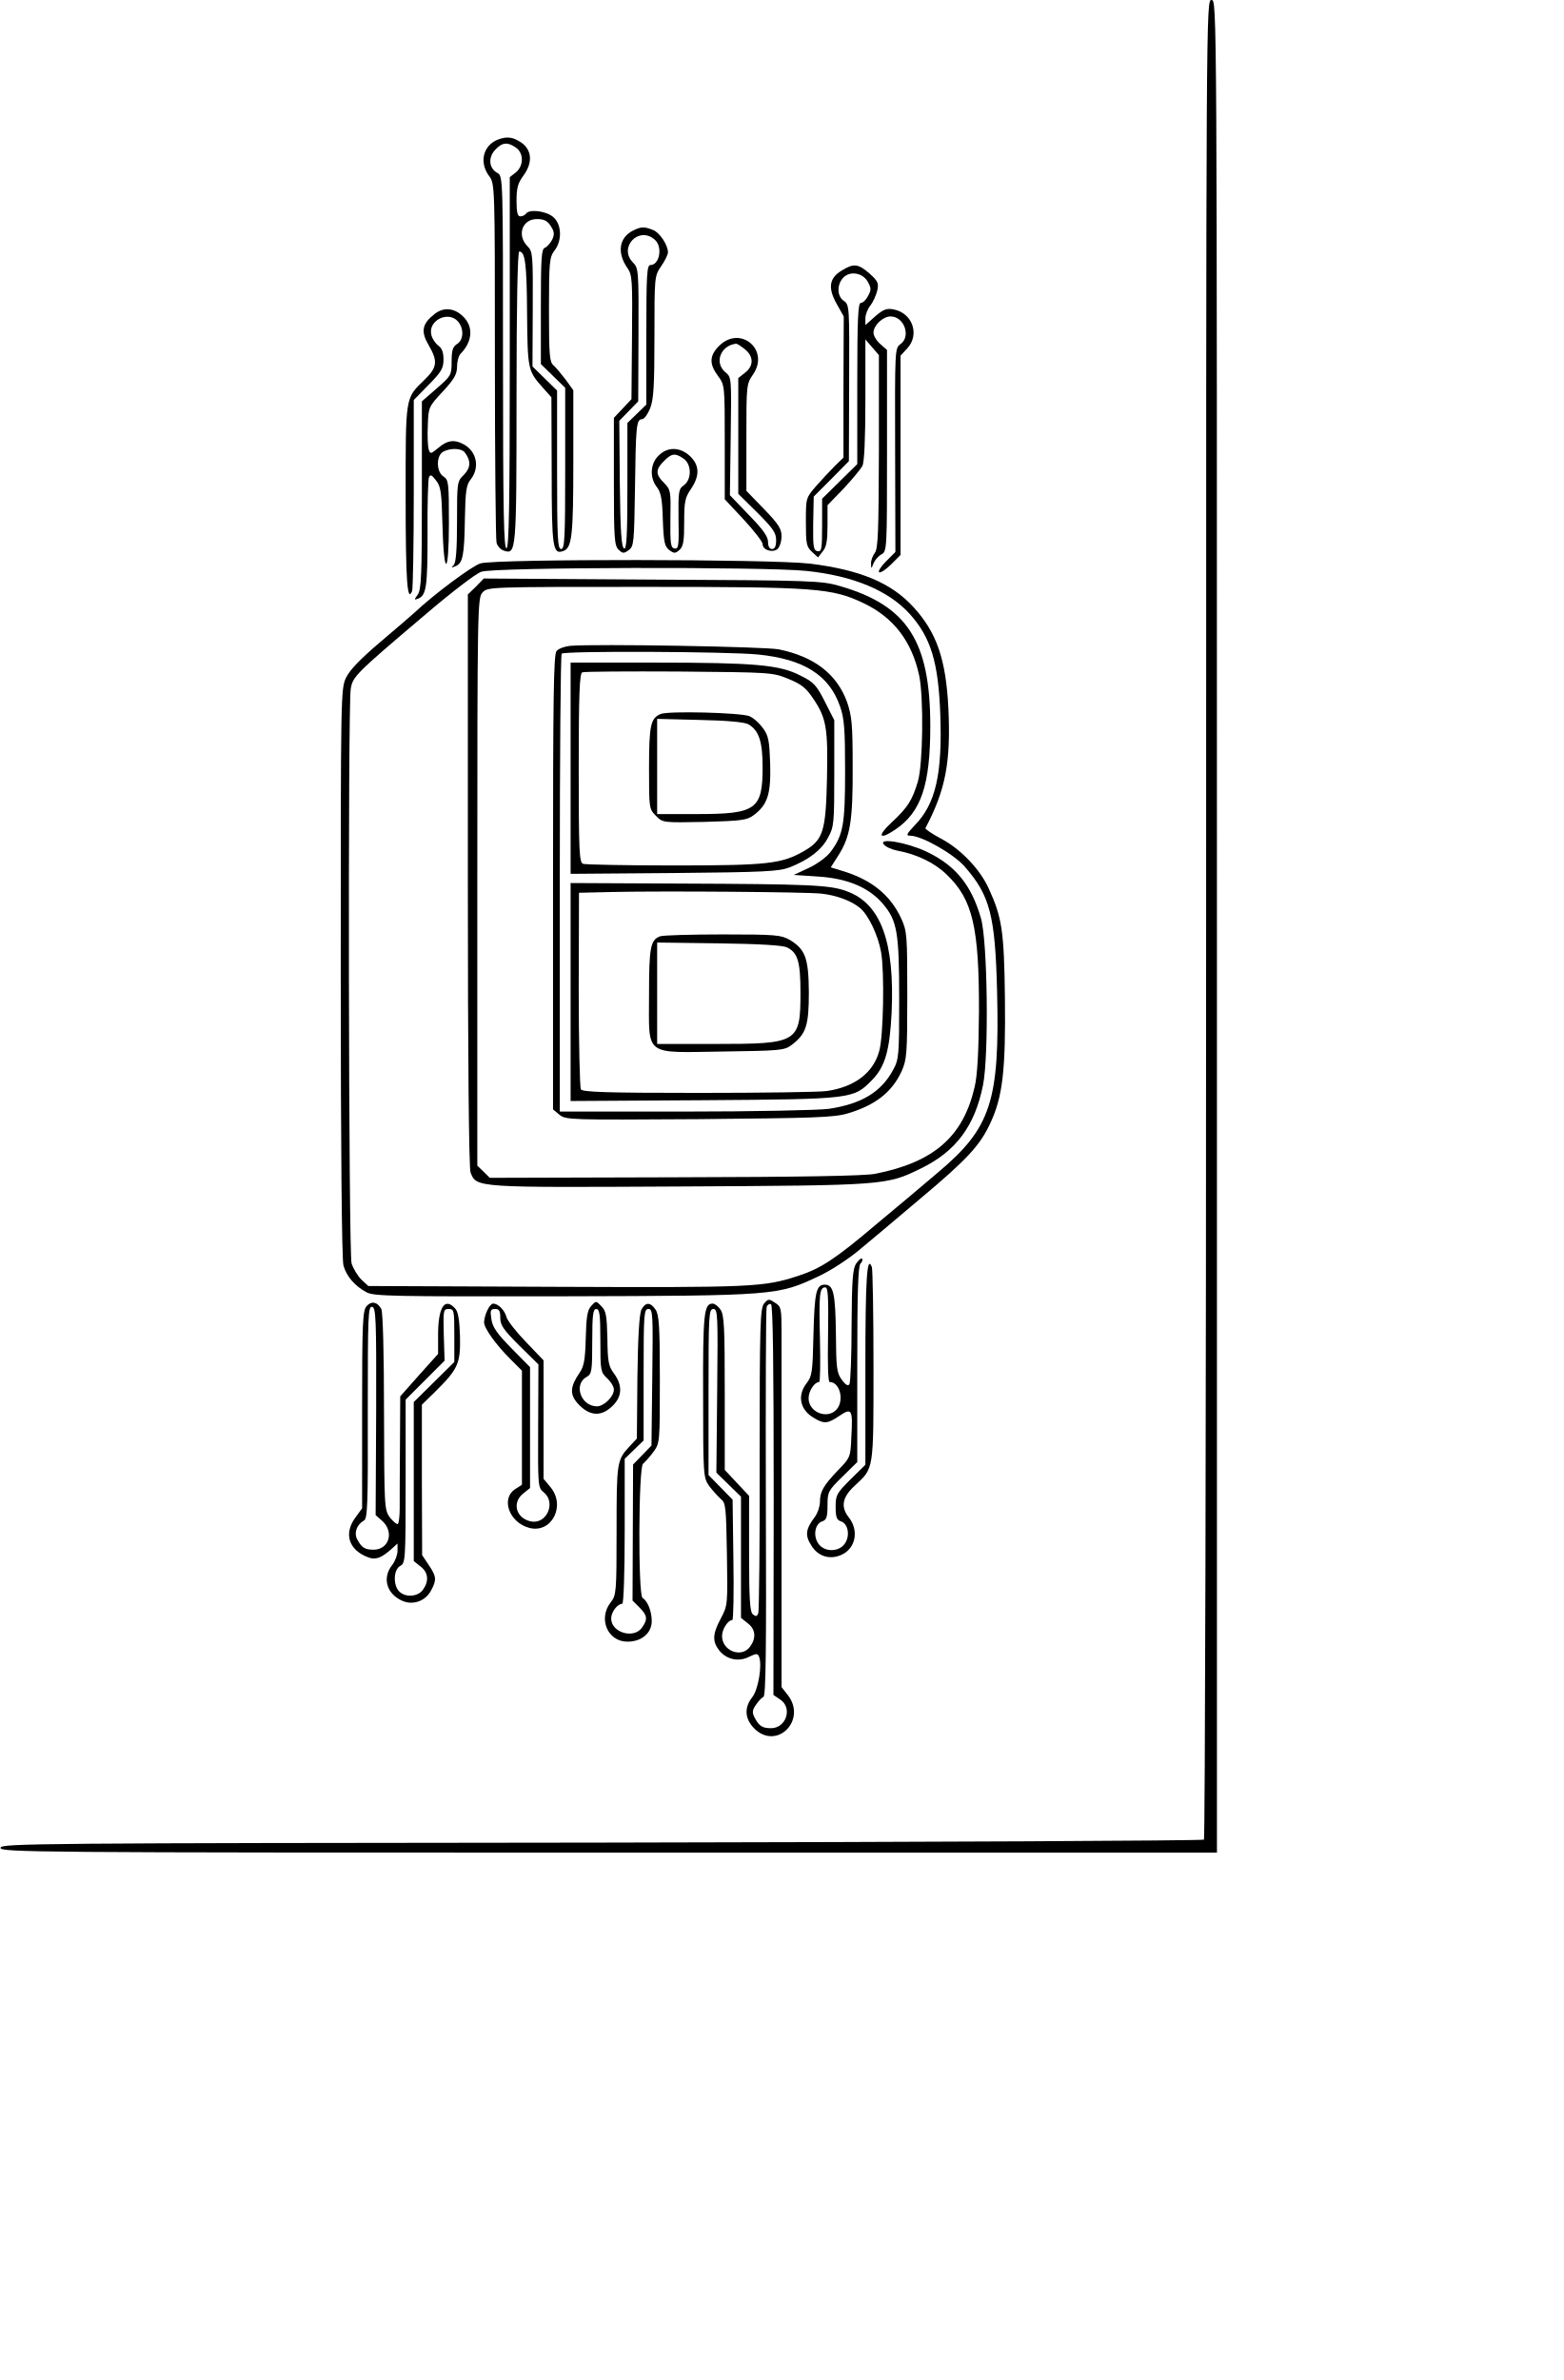
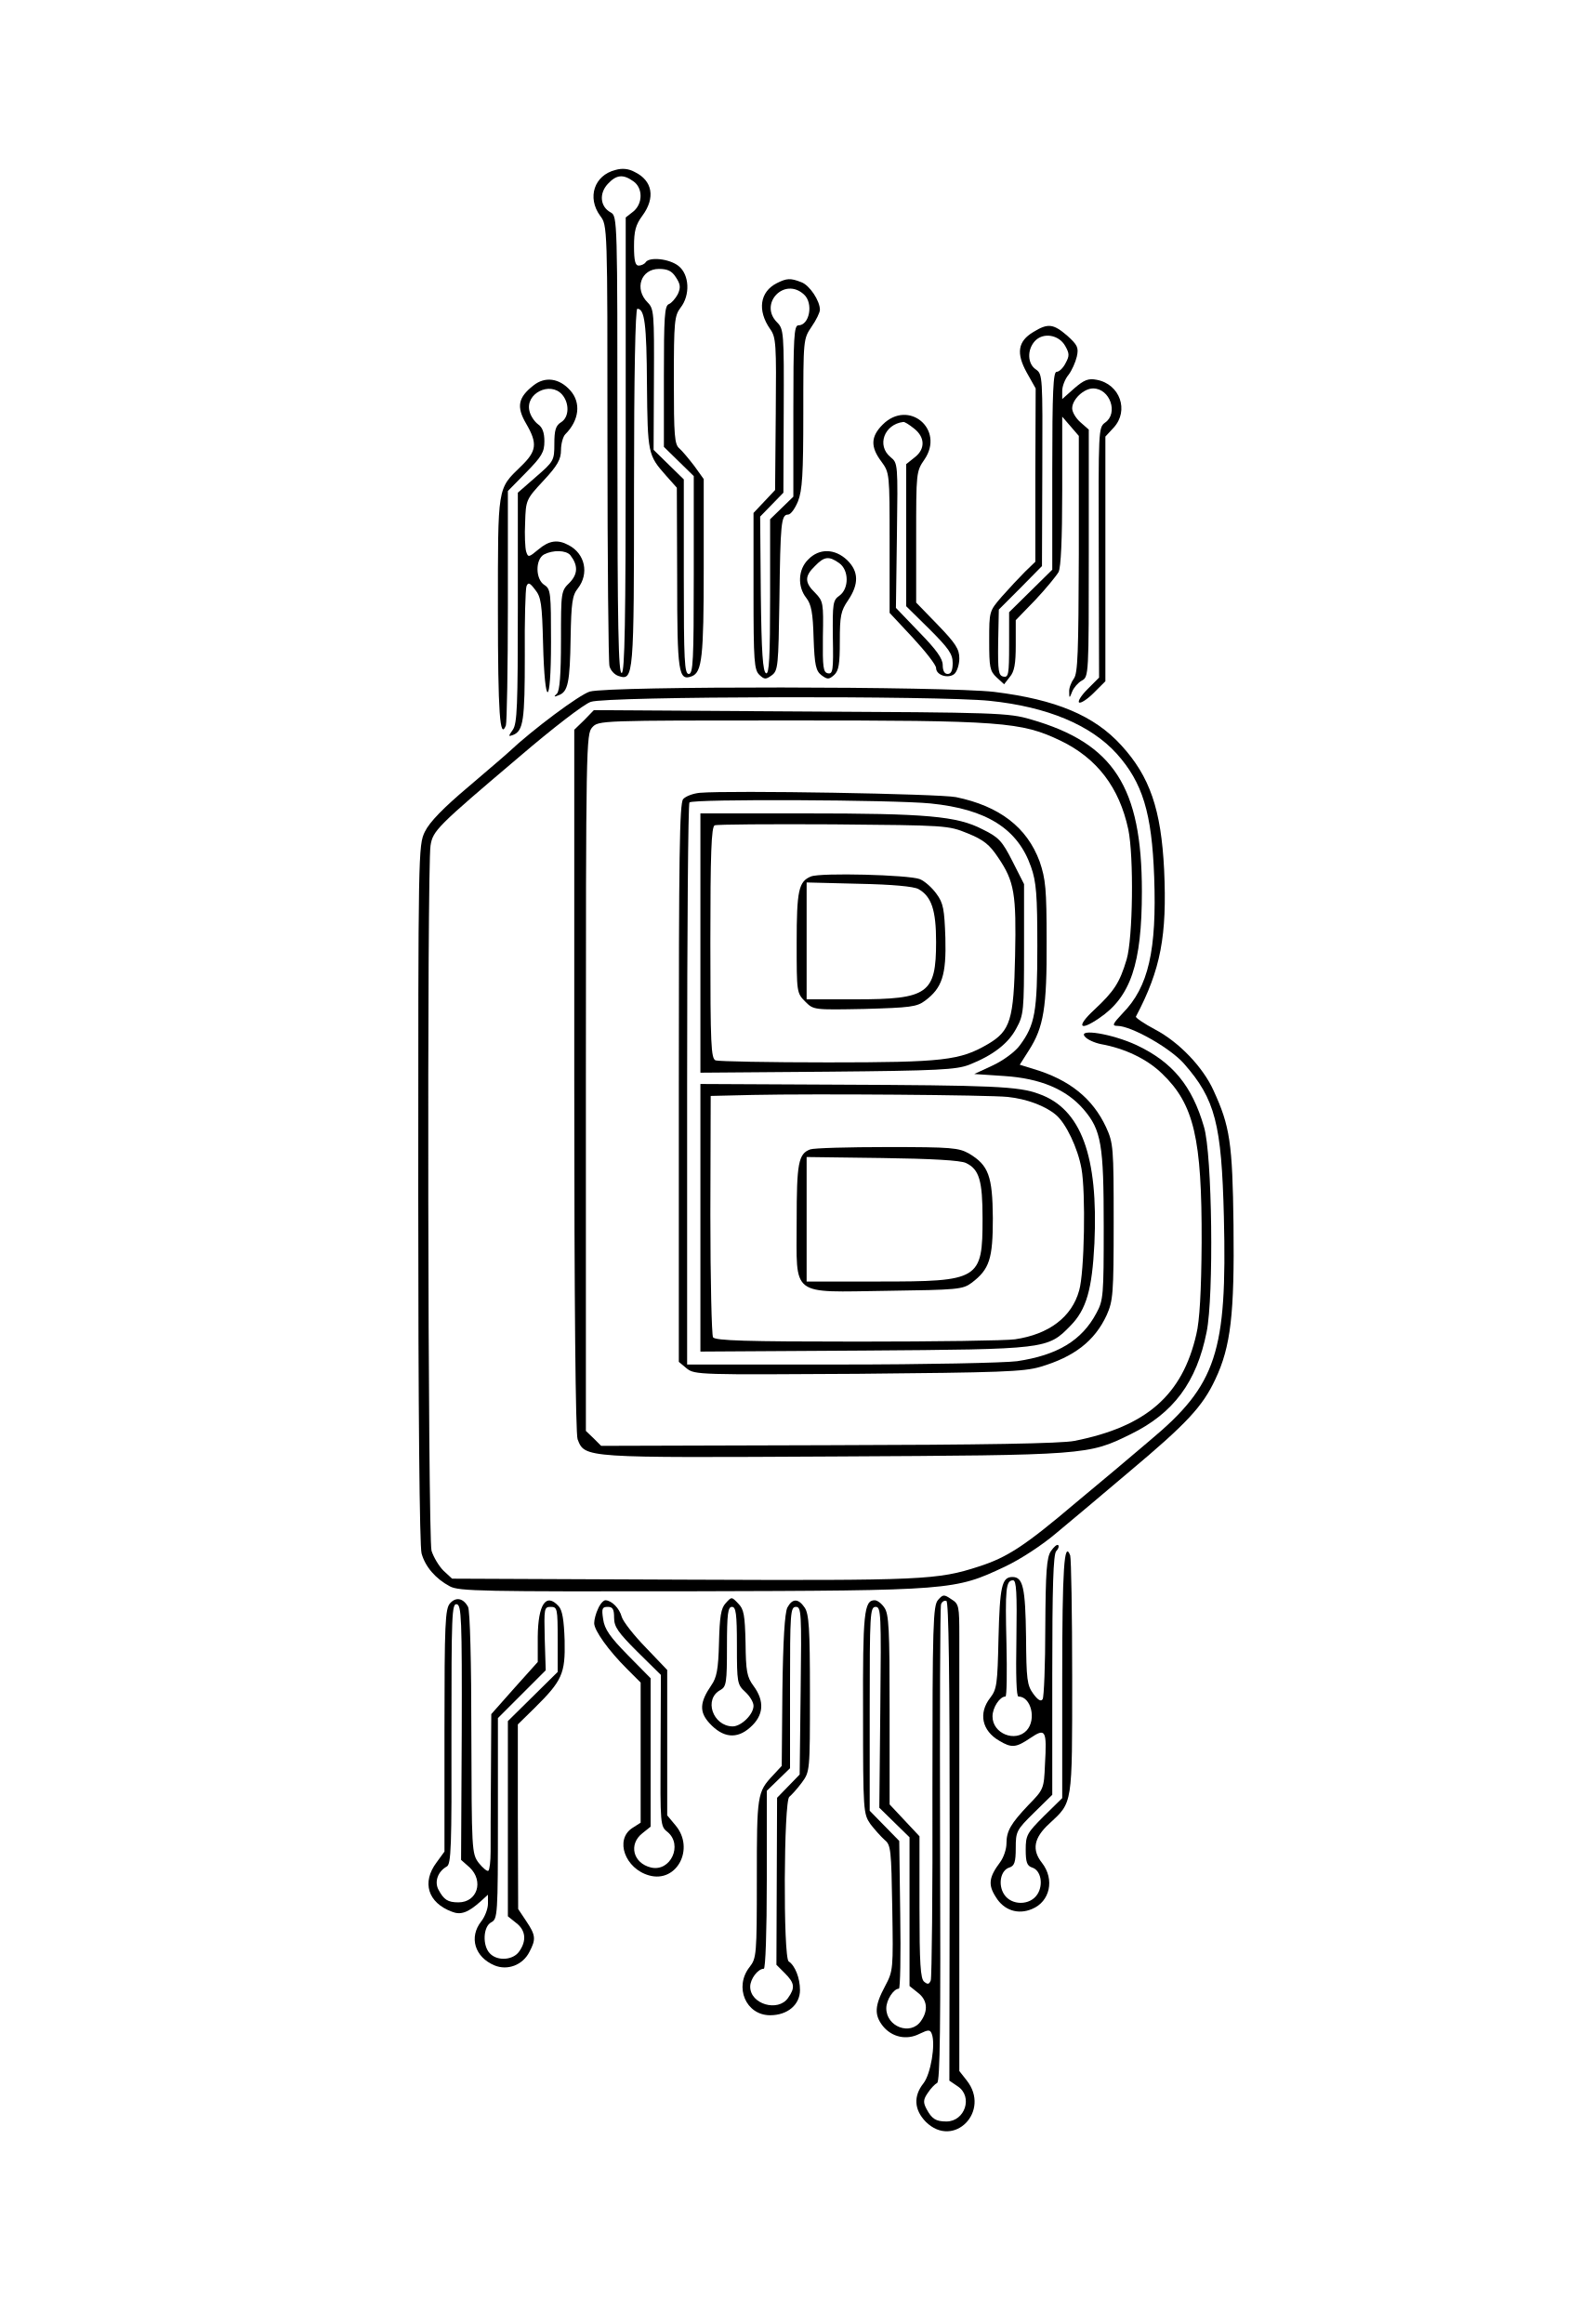
- <svg xmlns="http://www.w3.org/2000/svg" version="1.0" width="578pt" height="880pt" viewBox="0 0 578 880" preserveAspectRatio="xMidYMid meet">
-   <g transform="translate(0,880) scale(0.1,-0.1)" fill="#000000" stroke="none">
-     <path d="M4460 5403 c0 -1868 -4 -3401 -8 -3405 -4 -4 -1007 -9 -2227 -11 -2105 -2 -2220 -3 -2223 -19 -3 -17 109 -18 2247 -18 l2251 0 0 3425 c0 3415 0 3425 -20 3425 -20 0 -20 -10 -20 -3397z" />
-     <path d="M1854 8288 c-64 -16 -86 -83 -46 -138 22 -29 22 -29 22 -681 0 -359 3 -663 6 -675 3 -13 15 -26 27 -30 46 -15 47 -7 47 568 0 339 4 538 10 538 22 0 28 -46 29 -229 2 -207 3 -212 57 -273 l33 -37 1 -273 c0 -285 4 -310 44 -295 31 12 36 58 36 326 l0 268 -28 39 c-16 21 -36 45 -45 53 -15 12 -17 38 -17 206 0 177 2 194 20 218 30 38 27 100 -6 126 -28 22 -88 28 -99 11 -3 -5 -13 -10 -21 -10 -10 0 -14 14 -14 58 0 46 5 65 25 92 40 54 31 106 -23 132 -18 10 -38 12 -58 6z m54 -34 c29 -20 29 -67 0 -91 l-23 -18 0 -684 c0 -539 -3 -685 -12 -688 -10 -4 -13 138 -13 686 0 679 0 690 -20 701 -32 17 -36 57 -9 86 26 28 46 30 77 8z m128 -289 c14 -21 15 -31 6 -51 -7 -13 -19 -27 -27 -30 -13 -5 -15 -38 -15 -218 l0 -212 45 -44 45 -44 0 -298 c0 -258 -2 -298 -15 -298 -13 0 -15 39 -15 293 l0 293 -45 44 -46 45 1 212 c1 201 0 213 -19 232 -41 41 -20 101 34 101 26 0 39 -6 51 -25z" />
-     <path d="M2340 7947 c-51 -26 -59 -82 -20 -138 18 -25 19 -44 17 -256 l-2 -229 -32 -34 -33 -35 0 -236 c0 -212 2 -237 18 -252 15 -14 19 -14 37 -1 19 14 20 28 23 227 3 230 5 257 26 257 8 0 21 18 30 40 13 33 16 82 16 265 0 223 0 224 25 261 14 20 25 43 25 51 0 27 -31 74 -56 83 -33 13 -44 12 -74 -3z m82 -34 c29 -26 17 -93 -17 -93 -13 0 -15 -38 -15 -258 l0 -258 -35 -34 -35 -34 0 -234 c0 -182 -3 -233 -12 -230 -10 4 -14 62 -16 238 l-2 234 35 36 35 36 1 246 c1 237 0 247 -20 267 -56 56 22 138 81 84z" />
-     <path d="M3113 7800 c-47 -28 -52 -64 -20 -122 l27 -48 -1 -261 0 -261 -31 -30 c-17 -17 -48 -50 -70 -75 -38 -44 -38 -44 -38 -133 0 -80 2 -91 22 -110 l23 -21 17 22 c14 16 18 40 18 96 l0 75 59 61 c32 34 63 72 70 84 7 14 11 98 11 245 l0 223 25 -29 25 -29 0 -356 c-1 -297 -3 -359 -15 -375 -8 -11 -15 -29 -14 -40 0 -20 1 -20 9 1 5 12 18 27 29 33 21 11 21 18 21 384 l0 372 -25 22 c-14 12 -25 31 -25 42 0 27 35 60 63 60 51 0 77 -75 36 -103 -20 -15 -20 -21 -19 -392 l1 -376 -35 -35 c-19 -19 -30 -37 -25 -40 5 -3 25 10 44 29 l35 35 0 369 0 368 25 27 c47 51 19 131 -51 144 -25 5 -38 0 -68 -26 l-36 -32 0 25 c0 13 8 35 19 48 10 13 21 38 25 55 6 27 2 35 -29 63 -42 36 -58 38 -102 11z m96 -42 c13 -23 13 -30 1 -52 -7 -14 -19 -26 -27 -26 -10 0 -13 -57 -13 -298 l0 -298 -65 -64 -65 -64 0 -99 c0 -88 -2 -98 -17 -95 -15 3 -17 16 -16 102 l2 100 65 65 65 66 1 289 c1 280 1 289 -19 303 -26 17 -27 59 -4 85 25 28 73 20 92 -14z" />
-     <path d="M1607 7639 c-46 -36 -52 -64 -22 -115 35 -60 32 -83 -16 -129 -71 -69 -69 -57 -69 -432 0 -311 6 -394 24 -348 3 9 6 172 6 361 l0 345 55 56 c47 48 55 61 55 94 0 26 -6 42 -19 51 -11 8 -23 26 -26 40 -13 53 62 90 98 50 23 -26 22 -69 -3 -84 -16 -10 -20 -24 -20 -65 0 -50 -2 -53 -55 -99 l-55 -48 0 -346 c0 -296 -2 -349 -15 -368 -14 -20 -14 -21 0 -16 32 12 36 45 36 239 -1 106 2 201 5 209 5 13 10 11 26 -10 18 -22 21 -43 24 -162 5 -198 24 -195 24 4 0 148 -1 160 -20 172 -27 17 -28 77 -1 92 27 14 66 13 79 -2 24 -31 23 -57 -2 -83 -26 -25 -26 -28 -26 -173 0 -105 -4 -152 -12 -161 -11 -10 -9 -11 5 -5 28 10 34 38 36 173 2 106 5 128 22 149 34 44 22 104 -28 130 -33 18 -59 14 -91 -13 -29 -24 -31 -25 -37 -6 -3 10 -5 50 -3 87 2 68 3 70 55 126 43 46 53 65 53 92 0 19 6 41 13 48 42 42 48 95 15 132 -33 37 -76 43 -111 15z" />
-     <path d="M2659 7521 c-36 -36 -37 -67 -4 -111 25 -34 25 -36 25 -245 l0 -211 70 -75 c38 -41 70 -82 70 -91 0 -22 37 -33 55 -18 8 7 15 28 15 47 0 28 -11 45 -65 101 l-65 67 0 197 c0 194 0 198 25 234 62 91 -48 183 -126 105z m95 -12 c33 -26 34 -62 1 -87 l-25 -20 0 -214 0 -214 70 -69 c58 -58 70 -75 70 -102 0 -23 -5 -33 -15 -33 -10 0 -15 10 -15 27 0 19 -19 46 -71 99 l-70 73 3 218 c3 216 3 218 -19 236 -43 35 -19 99 38 106 4 1 18 -8 33 -20z" />
-     <path d="M2435 7115 c-31 -30 -33 -82 -6 -116 15 -19 20 -45 22 -121 3 -83 7 -99 24 -112 18 -13 22 -13 38 1 14 13 17 33 17 102 0 76 3 91 25 123 33 49 32 87 -3 121 -37 35 -84 36 -117 2z m93 -11 c30 -21 30 -77 1 -98 -20 -14 -21 -23 -20 -126 2 -100 0 -111 -15 -108 -14 3 -16 17 -15 110 2 102 1 107 -23 132 -32 31 -33 50 -1 81 28 29 42 31 73 9z" />
-     <path d="M1777 6717 c-31 -9 -173 -115 -243 -181 -6 -6 -61 -53 -122 -105 -76 -64 -118 -107 -132 -136 -20 -41 -20 -59 -20 -1091 0 -652 4 -1062 10 -1083 11 -40 42 -76 85 -99 27 -15 98 -16 729 -15 786 2 792 3 943 74 47 22 114 66 156 102 41 34 140 117 220 185 173 145 220 196 258 277 47 99 58 198 55 465 -3 249 -11 298 -60 405 -32 71 -104 146 -176 184 -34 18 -60 36 -58 39 75 142 94 244 85 442 -9 182 -43 281 -129 375 -82 90 -197 138 -383 161 -146 17 -1155 18 -1218 1z m1205 -28 c174 -18 304 -73 382 -159 78 -87 106 -178 113 -371 8 -221 -17 -332 -95 -411 -30 -32 -33 -38 -16 -38 42 0 160 -67 201 -114 94 -107 113 -181 120 -461 10 -408 -22 -506 -222 -673 -55 -47 -156 -132 -225 -189 -152 -129 -206 -164 -290 -191 -126 -41 -167 -43 -892 -40 l-696 3 -26 24 c-14 14 -30 41 -36 60 -11 40 -14 2059 -3 2124 7 45 19 57 268 268 98 84 195 159 215 165 46 17 1050 19 1202 3z" />
-     <path d="M1760 6631 l-30 -29 0 -1056 c0 -674 4 -1064 10 -1081 22 -57 17 -56 774 -52 760 4 764 4 892 67 129 63 199 157 229 308 22 108 17 536 -8 618 -36 124 -95 195 -203 246 -73 34 -177 51 -156 26 7 -9 29 -19 49 -23 72 -13 139 -45 184 -89 96 -92 120 -195 119 -508 -1 -148 -6 -236 -16 -277 -42 -183 -150 -278 -367 -321 -39 -8 -274 -12 -742 -13 l-684 -2 -23 23 -23 22 0 1049 c0 1018 1 1050 19 1070 19 21 22 21 595 21 639 0 697 -4 816 -61 110 -53 177 -141 204 -267 17 -82 14 -328 -5 -392 -21 -70 -37 -95 -98 -152 -54 -50 -45 -66 15 -25 95 64 129 164 129 382 0 315 -85 446 -334 518 -68 20 -102 21 -694 24 l-623 4 -29 -30z" />
-     <path d="M2108 6412 c-20 -2 -42 -10 -50 -19 -11 -13 -13 -173 -13 -855 l0 -840 24 -20 c24 -19 39 -19 515 -16 428 4 499 6 550 21 102 30 164 78 200 156 19 43 21 63 21 281 0 224 -1 237 -23 285 -40 86 -110 143 -218 175 l-42 13 28 44 c44 69 54 128 53 328 0 158 -3 187 -21 240 -38 103 -121 167 -252 194 -50 10 -678 21 -772 13z m695 -32 c169 -17 263 -76 303 -191 16 -45 19 -85 19 -239 0 -199 -7 -237 -53 -299 -14 -19 -49 -45 -81 -60 l-56 -26 90 -6 c109 -7 187 -40 239 -100 54 -63 61 -106 61 -354 0 -206 -1 -222 -22 -260 -44 -83 -118 -127 -239 -145 -38 -5 -277 -10 -531 -10 l-463 0 0 843 c0 464 3 847 7 850 10 11 615 8 726 -3z" />
-     <path d="M2110 5959 l0 -390 383 3 c335 3 388 6 427 21 71 28 118 64 142 110 22 40 23 53 23 238 l0 196 -35 69 c-31 61 -41 72 -90 96 -77 40 -169 48 -537 48 l-313 0 0 -391z m805 331 c49 -20 66 -34 92 -73 49 -72 55 -110 51 -296 -4 -193 -14 -226 -82 -266 -84 -49 -134 -55 -482 -55 -177 0 -329 3 -338 6 -14 5 -16 46 -16 354 0 269 3 350 13 354 6 3 167 4 357 3 341 -3 346 -3 405 -27z" />
-     <path d="M2443 6160 c-37 -15 -43 -42 -43 -200 0 -149 0 -151 26 -177 25 -25 25 -25 179 -22 136 4 157 6 182 25 51 38 64 77 61 189 -3 86 -6 105 -27 133 -13 18 -35 38 -50 44 -33 13 -299 20 -328 8z m324 -38 c39 -22 53 -63 53 -159 0 -156 -24 -173 -242 -173 l-148 0 0 176 0 176 158 -4 c100 -2 165 -8 179 -16z" />
-     <path d="M2110 5132 l0 -403 493 3 c550 4 553 4 622 75 48 49 65 109 72 248 12 263 -40 405 -167 450 -61 23 -139 26 -613 28 l-407 2 0 -403z m926 364 c57 -6 113 -27 145 -54 30 -25 66 -100 77 -162 13 -71 9 -313 -7 -367 -22 -80 -91 -132 -193 -147 -25 -4 -238 -7 -474 -7 -339 0 -429 3 -436 13 -4 7 -8 174 -8 370 l1 357 127 3 c190 4 710 0 768 -6z" />
-     <path d="M2441 5338 c-36 -13 -41 -42 -41 -216 0 -231 -22 -214 273 -210 211 3 227 4 254 24 54 41 64 72 64 195 -1 127 -13 159 -71 194 -32 18 -52 20 -247 20 -117 0 -222 -3 -232 -7z m469 -41 c40 -19 50 -53 50 -167 0 -185 -9 -190 -312 -190 l-218 0 0 188 0 187 227 -3 c149 -2 237 -7 253 -15z" />
-     <path d="M3166 4128 c-13 -19 -16 -62 -17 -229 0 -113 -4 -211 -8 -217 -5 -8 -14 -3 -28 16 -19 26 -21 43 -22 172 -2 148 -9 180 -41 180 -32 0 -38 -28 -42 -185 -3 -138 -5 -153 -25 -179 -36 -46 -25 -99 27 -129 38 -23 51 -21 94 8 46 31 50 24 44 -80 -3 -73 -4 -75 -50 -122 -53 -56 -66 -78 -66 -116 0 -16 -8 -41 -19 -56 -34 -45 -37 -68 -13 -105 24 -40 67 -54 109 -36 54 22 69 89 30 139 -31 39 -25 75 22 118 71 66 69 53 69 441 0 192 -3 357 -6 367 -18 47 -24 -38 -24 -370 l0 -361 -55 -54 c-51 -51 -55 -58 -55 -101 0 -38 4 -49 19 -54 27 -8 35 -52 16 -81 -22 -34 -78 -34 -100 0 -19 29 -11 73 16 81 15 5 19 16 19 59 0 49 2 54 55 106 l55 54 0 361 c0 265 3 364 12 373 6 6 9 14 6 18 -4 3 -13 -5 -22 -18z m-104 -263 c-2 -113 0 -175 6 -175 38 0 55 -69 25 -102 -34 -37 -103 -10 -103 42 0 27 22 60 39 60 4 0 5 72 3 160 -4 164 -2 190 20 190 10 0 12 -38 10 -175z" />
-     <path d="M2826 3981 c-15 -17 -17 -71 -17 -574 1 -306 -2 -563 -5 -572 -5 -12 -9 -13 -20 -4 -11 9 -14 55 -14 225 l0 213 -45 48 -45 48 0 285 c0 242 -2 289 -16 308 -8 12 -21 22 -29 22 -32 0 -36 -39 -35 -341 0 -295 1 -302 22 -333 13 -17 32 -38 43 -48 19 -15 20 -30 23 -205 3 -185 3 -189 -22 -236 -31 -58 -33 -86 -6 -120 27 -33 71 -43 110 -23 27 13 32 13 37 0 12 -31 -3 -121 -25 -149 -31 -39 -28 -80 7 -116 84 -83 197 32 123 125 l-22 28 0 607 c0 333 0 649 0 702 0 91 -1 98 -24 112 -22 15 -25 15 -40 -2z m35 -727 l-1 -721 25 -17 c47 -31 22 -106 -34 -106 -32 0 -44 8 -60 38 -10 19 -10 28 4 48 9 14 22 27 28 30 9 3 11 172 9 717 -1 391 0 718 3 725 3 8 10 12 16 10 7 -2 10 -218 10 -724z m-209 403 l-3 -302 46 -45 45 -44 0 -224 0 -224 25 -20 c29 -22 32 -54 9 -86 -31 -44 -104 -17 -104 39 0 25 22 59 38 59 4 0 6 100 4 222 l-3 223 -44 45 -45 46 0 307 c0 286 1 307 18 307 16 0 17 -20 14 -303z" />
-     <path d="M1356 3971 c-15 -16 -17 -61 -17 -383 l0 -365 -24 -33 c-45 -60 -26 -121 46 -148 27 -11 49 -3 87 31 l22 20 0 -27 c0 -15 -9 -39 -20 -53 -38 -48 -20 -108 40 -133 39 -16 85 1 105 41 20 38 19 50 -10 93 l-24 36 -1 278 0 278 50 49 c84 83 93 104 91 203 -2 63 -7 92 -18 104 -38 42 -62 6 -63 -92 l0 -76 -70 -78 -70 -79 -1 -181 c-1 -99 -1 -205 -1 -233 0 -29 -3 -55 -7 -58 -4 -2 -17 9 -29 24 -21 28 -21 39 -22 391 0 209 -4 370 -10 380 -14 26 -36 31 -54 11z m35 -389 l-2 -384 26 -23 c43 -41 23 -105 -34 -105 -32 0 -44 8 -60 38 -13 24 -2 55 25 70 13 7 15 58 14 401 0 356 1 392 16 389 14 -3 16 -41 15 -386z m289 280 l0 -98 -75 -74 -75 -74 0 -294 0 -294 25 -20 c29 -22 32 -54 9 -86 -18 -26 -65 -30 -88 -6 -23 23 -21 81 4 94 19 10 20 21 20 313 l0 302 72 72 72 72 -3 96 c-2 90 -2 95 18 95 20 0 21 -5 21 -98z" />
-     <path d="M2186 3971 c-14 -15 -18 -40 -20 -119 -2 -81 -7 -105 -23 -128 -35 -51 -37 -80 -6 -114 41 -45 83 -49 123 -13 41 36 44 79 10 125 -20 27 -23 44 -24 130 -2 84 -5 101 -22 118 -20 21 -20 21 -38 1z m34 -127 c0 -112 1 -118 25 -140 14 -13 25 -31 25 -42 0 -26 -37 -62 -63 -62 -60 1 -88 83 -36 110 17 10 19 22 19 130 0 100 3 120 15 120 12 0 15 -20 15 -116z" />
-     <path d="M1802 3955 c-7 -14 -12 -34 -12 -44 0 -22 43 -82 98 -137 l42 -42 0 -211 0 -211 -25 -16 c-54 -35 -22 -123 51 -143 83 -23 138 81 79 151 l-25 30 0 219 0 219 -65 68 c-36 37 -68 78 -72 92 -7 26 -30 49 -49 50 -6 0 -16 -11 -22 -25z m48 -28 c0 -27 12 -44 70 -102 l71 -70 -1 -228 c-1 -223 -1 -228 21 -245 47 -39 9 -121 -50 -107 -54 13 -68 70 -26 103 l25 20 0 223 0 224 -69 70 c-53 54 -70 78 -74 108 -5 32 -3 37 14 37 15 0 19 -7 19 -33z" />
-     <path d="M2372 3958 c-8 -16 -13 -99 -15 -250 l-2 -227 -26 -28 c-48 -51 -49 -59 -49 -311 0 -231 -1 -240 -22 -267 -47 -60 -11 -145 62 -145 53 0 90 32 90 76 0 36 -15 74 -34 86 -17 11 -15 486 2 496 6 5 23 23 37 42 25 34 25 34 25 270 0 197 -3 239 -16 258 -19 28 -37 28 -52 0z m40 -250 l-3 -253 -34 -35 -34 -35 -1 -251 -1 -252 25 -25 c30 -30 32 -44 10 -75 -30 -43 -114 -19 -114 34 0 23 23 54 41 54 5 0 9 110 9 268 l0 268 35 34 35 34 0 243 c0 225 1 243 18 243 16 0 17 -17 14 -252z" />
+ <svg xmlns="http://www.w3.org/2000/svg" version="1.0" viewBox="0 0 480 700">
+   <g class="circut-top">
+     <path class="top-1 top-2" d="M311.3 100c-4.7 2.8-5.2 6.4-2 12.2l2.7 4.8-.1 26.1v26.1l-3.1 3c-1.7 1.7-4.8 5-7 7.5-3.8 4.4-3.8 4.4-3.8 13.3 0 8 .2 9.1 2.2 11l2.3 2.1 1.7-2.2c1.4-1.6 1.8-4 1.8-9.6v-7.5l5.9-6.1c3.2-3.4 6.3-7.2 7-8.4.7-1.4 1.1-9.8 1.1-24.5v-22.3l2.5 2.9 2.5 2.9v35.6c-.1 29.7-.3 35.9-1.5 37.5-.8 1.1-1.5 2.9-1.4 4 0 2 .1 2 .9-.1.5-1.2 1.8-2.7 2.9-3.3 2.1-1.1 2.1-1.8 2.1-38.4v-37.2l-2.5-2.2c-1.4-1.2-2.5-3.1-2.5-4.2 0-2.7 3.5-6 6.3-6 5.1 0 7.7 7.5 3.6 10.3-2 1.5-2 2.1-1.9 39.2l.1 37.6-3.5 3.5c-1.9 1.9-3 3.7-2.5 4 .5.3 2.5-1 4.4-2.9l3.5-3.5V131.5l2.5-2.7c4.7-5.1 1.9-13.1-5.1-14.4-2.5-.5-3.8 0-6.8 2.6l-3.6 3.2v-2.5c0-1.3.8-3.5 1.9-4.8 1-1.3 2.1-3.8 2.5-5.5.6-2.7.2-3.5-2.9-6.3-4.2-3.6-5.8-3.8-10.2-1.1zm9.6 4.2c1.3 2.3 1.3 3 .1 5.2-.7 1.4-1.9 2.6-2.7 2.6-1 0-1.3 5.7-1.3 29.8v29.8l-6.5 6.4-6.5 6.4v9.9c0 8.8-.2 9.8-1.7 9.5-1.5-.3-1.7-1.6-1.6-10.2l.2-10 6.5-6.5 6.5-6.6.1-28.9c.1-28 .1-28.9-1.9-30.3-2.6-1.7-2.7-5.9-.4-8.5 2.5-2.8 7.3-2 9.2 1.4z" />
+     <path class="top-3" d="M265.9 127.9c-3.6 3.6-3.7 6.7-.4 11.1 2.5 3.4 2.5 3.6 2.5 24.5v21.1l7 7.5c3.8 4.1 7 8.2 7 9.1 0 2.2 3.7 3.3 5.5 1.8.8-.7 1.5-2.8 1.5-4.7 0-2.8-1.1-4.5-6.5-10.1l-6.5-6.7v-19.7c0-19.4 0-19.8 2.5-23.4 6.2-9.1-4.8-18.3-12.6-10.5zm9.5 1.2c3.3 2.6 3.4 6.2.1 8.7l-2.5 2v42.8l7 6.9c5.8 5.8 7 7.5 7 10.2 0 2.3-.5 3.3-1.5 3.3s-1.5-1-1.5-2.7c0-1.9-1.9-4.6-7.1-9.9l-7-7.3.3-21.8c.3-21.6.3-21.8-1.9-23.6-4.3-3.5-1.9-9.9 3.8-10.6.4-.1 1.8.8 3.3 2z" />
+     <path class="top-4" d="M243.5 168.5c-3.1 3-3.3 8.2-.6 11.6 1.5 1.9 2 4.5 2.2 12.1.3 8.3.7 9.9 2.4 11.2 1.8 1.3 2.2 1.3 3.8-.1 1.4-1.3 1.7-3.3 1.7-10.2 0-7.6.3-9.1 2.5-12.3 3.3-4.9 3.2-8.7-.3-12.1-3.7-3.5-8.4-3.6-11.7-.2zm9.3 1.1c3 2.1 3 7.7.1 9.8-2 1.4-2.1 2.3-2 12.6.2 10 0 11.1-1.5 10.8-1.4-.3-1.6-1.7-1.5-11 .2-10.2.1-10.7-2.3-13.2-3.2-3.1-3.3-5-.1-8.1 2.8-2.9 4.2-3.1 7.3-.9z" />
+     <path class="top-5" d="M234 85.3c-5.1 2.6-5.9 8.2-2 13.8 1.8 2.5 1.9 4.4 1.7 25.6l-.2 22.9-3.2 3.4-3.3 3.5v23.6c0 21.2.2 23.7 1.8 25.2 1.5 1.4 1.9 1.4 3.7.1 1.9-1.4 2-2.8 2.3-22.7.3-23 .5-25.7 2.6-25.7.8 0 2.1-1.8 3-4 1.3-3.3 1.6-8.2 1.6-26.5 0-22.3 0-22.4 2.5-26.1 1.4-2 2.5-4.3 2.5-5.1 0-2.7-3.1-7.4-5.6-8.3-3.3-1.3-4.4-1.2-7.4.3zm8.2 3.4c2.9 2.6 1.7 9.3-1.7 9.3-1.3 0-1.5 3.8-1.5 25.8v25.8l-3.5 3.4-3.5 3.4v23.4c0 18.2-.3 23.3-1.2 23-1-.4-1.4-6.2-1.6-23.8l-.2-23.4 3.5-3.6 3.5-3.6.1-24.6c.1-23.7 0-24.7-2-26.7-5.6-5.6 2.2-13.8 8.1-8.4z" />
+     <path class="top-6 top-7" d="M185.4 51.2c-6.4 1.6-8.6 8.3-4.6 13.8 2.2 2.9 2.2 2.9 2.2 68.1 0 35.9.3 66.3.6 67.5.3 1.3 1.5 2.6 2.7 3 4.6 1.5 4.7.7 4.7-56.8 0-33.9.4-53.8 1-53.8 2.2 0 2.8 4.6 2.9 22.9.2 20.7.3 21.2 5.7 27.3l3.3 3.7.1 27.3c0 28.5.4 31 4.4 29.5 3.1-1.2 3.6-5.8 3.6-32.6v-26.8l-2.8-3.9c-1.6-2.1-3.6-4.5-4.5-5.3-1.5-1.2-1.7-3.8-1.7-20.6 0-17.7.2-19.4 2-21.8 3-3.8 2.7-10-.6-12.6-2.8-2.2-8.8-2.8-9.9-1.1-.3.5-1.3 1-2.1 1-1 0-1.4-1.4-1.4-5.8 0-4.6.5-6.5 2.5-9.2 4-5.4 3.1-10.6-2.3-13.2-1.8-1-3.8-1.2-5.8-.6zm5.4 3.4c2.9 2 2.9 6.7 0 9.1l-2.3 1.8v68.4c0 53.9-.3 68.5-1.2 68.8-1 .4-1.3-13.8-1.3-68.6 0-67.9 0-69-2-70.1-3.2-1.7-3.6-5.7-.9-8.6 2.6-2.8 4.6-3 7.7-.8zm12.8 28.9c1.4 2.1 1.5 3.1.6 5.1-.7 1.3-1.9 2.7-2.7 3-1.3.5-1.5 3.8-1.5 21.8v21.2l4.5 4.4 4.5 4.4v29.8c0 25.8-.2 29.8-1.5 29.8s-1.5-3.9-1.5-29.3v-29.3l-4.5-4.4-4.6-4.5.1-21.2c.1-20.1 0-21.3-1.9-23.2-4.1-4.1-2-10.1 3.4-10.1 2.6 0 3.9.6 5.1 2.5z" />
+     <path class="top-8 top-9" d="M160.7 116.1c-4.6 3.6-5.2 6.4-2.2 11.5 3.5 6 3.2 8.3-1.6 12.9-7.1 6.9-6.9 5.7-6.9 43.2 0 31.1.6 39.4 2.4 34.8.3-.9.6-17.2.6-36.1v-34.5l5.5-5.6c4.7-4.8 5.5-6.1 5.5-9.4 0-2.6-.6-4.2-1.9-5.1-1.1-.8-2.3-2.6-2.6-4-1.3-5.3 6.2-9 9.8-5 2.3 2.6 2.2 6.9-.3 8.4-1.6 1-2 2.4-2 6.5 0 5-.2 5.3-5.5 9.9l-5.5 4.8V183c0 29.6-.2 34.9-1.5 36.8-1.4 2-1.4 2.1 0 1.6 3.2-1.2 3.6-4.5 3.6-23.9-.1-10.6.2-20.1.5-20.9.5-1.3 1-1.1 2.6 1 1.8 2.2 2.1 4.3 2.4 16.2.5 19.8 2.4 19.5 2.4-.4 0-14.8-.1-16-2-17.2-2.7-1.7-2.8-7.7-.1-9.2 2.7-1.4 6.6-1.3 7.9.2 2.4 3.1 2.3 5.7-.2 8.3-2.6 2.5-2.6 2.8-2.6 17.3 0 10.5-.4 15.2-1.2 16.1-1.1 1-.9 1.1.5.5 2.8-1 3.4-3.8 3.6-17.3.2-10.6.5-12.8 2.2-14.9 3.4-4.4 2.2-10.4-2.8-13-3.3-1.8-5.9-1.4-9.1 1.3-2.9 2.4-3.1 2.5-3.7.6-.3-1-.5-5-.3-8.7.2-6.8.3-7 5.5-12.6 4.3-4.6 5.3-6.5 5.3-9.2 0-1.9.6-4.1 1.3-4.8 4.2-4.2 4.8-9.5 1.5-13.2-3.3-3.7-7.6-4.3-11.1-1.5z" />
+   </g>
+   <g class="letter-b-out">
+     <path class="outer-b-out" d="M177.7 208.3c-3.1.9-17.3 11.5-24.3 18.1-.6.6-6.1 5.3-12.2 10.5-7.6 6.4-11.8 10.7-13.2 13.6-2 4.1-2 5.9-2 109.1 0 65.2.4 106.2 1 108.3 1.1 4 4.2 7.6 8.5 9.9 2.7 1.5 9.8 1.6 72.9 1.5 78.6-.2 79.2-.3 94.3-7.4 4.7-2.2 11.4-6.6 15.6-10.2 4.1-3.4 14-11.7 22-18.5 17.3-14.5 22-19.6 25.8-27.7 4.7-9.9 5.8-19.8 5.5-46.5-.3-24.9-1.1-29.8-6-40.5-3.2-7.1-10.4-14.6-17.6-18.4-3.4-1.8-6-3.6-5.8-3.9 7.5-14.2 9.4-24.4 8.5-44.2-.9-18.2-4.3-28.1-12.9-37.5-8.2-9-19.7-13.8-38.3-16.1-14.6-1.7-115.5-1.8-121.8-.1zm120.5 2.8c17.4 1.8 30.4 7.3 38.2 15.9 7.8 8.7 10.6 17.8 11.3 37.1.8 22.1-1.7 33.2-9.5 41.1-3 3.2-3.3 3.8-1.6 3.8 4.2 0 16 6.7 20.1 11.4 9.4 10.7 11.3 18.1 12 46.1 1 40.8-2.2 50.6-22.2 67.3-5.5 4.7-15.6 13.2-22.5 18.9-15.2 12.9-20.6 16.4-29 19.1-12.6 4.1-16.7 4.3-89.2 4l-69.6-.3-2.6-2.4c-1.4-1.4-3-4.1-3.6-6-1.1-4-1.4-205.9-.3-212.4.7-4.5 1.9-5.7 26.8-26.8 9.8-8.4 19.5-15.9 21.5-16.5 4.6-1.7 105-1.9 120.2-.3z" />
+     <path class="outer-b-in" d="m176 216.9-3 2.9v105.6c0 67.4.4 106.4 1 108.1 2.2 5.7 1.7 5.6 77.4 5.2 76-.4 76.4-.4 89.2-6.7 12.9-6.3 19.9-15.7 22.9-30.8 2.2-10.8 1.7-53.6-.8-61.8-3.6-12.4-9.5-19.5-20.3-24.6-7.3-3.4-17.7-5.1-15.6-2.6.7.9 2.9 1.9 4.9 2.3 7.2 1.3 13.9 4.5 18.4 8.9 9.6 9.2 12 19.5 11.9 50.8-.1 14.8-.6 23.6-1.6 27.7-4.2 18.3-15 27.8-36.7 32.1-3.9.8-27.4 1.2-74.2 1.3l-68.4.2-2.3-2.3-2.3-2.2V326.1c0-101.8.1-105 1.9-107 1.9-2.1 2.2-2.1 59.5-2.1 63.9 0 69.7.4 81.6 6.1 11 5.3 17.7 14.1 20.4 26.7 1.7 8.2 1.4 32.8-.5 39.2-2.1 7-3.7 9.5-9.8 15.2-5.4 5-4.5 6.6 1.5 2.5 9.5-6.4 12.9-16.4 12.9-38.2 0-31.5-8.5-44.6-33.4-51.8-6.8-2-10.2-2.1-69.4-2.4l-62.3-.4-2.9 3z" />
+   </g>
+   <g class="letter-b-in">
+     <path class="inner-b-outline" d="M210.8 238.8c-2 .2-4.2 1-5 1.9-1.1 1.3-1.3 17.3-1.3 85.5v84l2.4 2c2.4 1.9 3.9 1.9 51.5 1.6 42.8-.4 49.9-.6 55-2.1 10.2-3 16.4-7.8 20-15.6 1.9-4.3 2.1-6.3 2.1-28.1 0-22.4-.1-23.7-2.3-28.5-4-8.6-11-14.3-21.8-17.5l-4.2-1.3 2.8-4.4c4.4-6.9 5.4-12.8 5.3-32.8 0-15.8-.3-18.7-2.1-24-3.8-10.3-12.1-16.7-25.2-19.4-5-1-67.8-2.1-77.2-1.3zm69.5 3.2c16.9 1.7 26.3 7.6 30.3 19.1 1.6 4.5 1.9 8.5 1.9 23.9 0 19.9-.7 23.7-5.3 29.9-1.4 1.9-4.9 4.5-8.1 6l-5.6 2.6 9 .6c10.9.7 18.7 4 23.9 10 5.4 6.3 6.1 10.6 6.1 35.4 0 20.6-.1 22.2-2.2 26-4.4 8.3-11.8 12.7-23.9 14.5-3.8.5-27.7 1-53.1 1H207v-84.3c0-46.4.3-84.7.7-85 1-1.1 61.5-.8 72.6.3z" />
+     <path class="inner-b-top" d="M211 284.1v39l38.3-.3c33.5-.3 38.8-.6 42.7-2.1 7.1-2.8 11.8-6.4 14.2-11 2.2-4 2.3-5.3 2.3-23.8v-19.6l-3.5-6.9c-3.1-6.1-4.1-7.2-9-9.6-7.7-4-16.9-4.8-53.7-4.8H211v39.1zm80.5-33.1c4.9 2 6.6 3.4 9.2 7.3 4.9 7.2 5.5 11 5.1 29.6-.4 19.3-1.4 22.6-8.2 26.6-8.4 4.9-13.4 5.5-48.2 5.5-17.7 0-32.9-.3-33.8-.6-1.4-.5-1.6-4.6-1.6-35.4 0-26.9.3-35 1.3-35.4.6-.3 16.7-.4 35.7-.3 34.1.3 34.6.3 40.5 2.7z" />
+     <path class="inner-inner-b-top" d="M244.3 264c-3.7 1.5-4.3 4.2-4.3 20 0 14.9 0 15.1 2.6 17.7 2.5 2.5 2.5 2.5 17.9 2.2 13.6-.4 15.7-.6 18.2-2.5 5.1-3.8 6.4-7.7 6.1-18.9-.3-8.6-.6-10.5-2.7-13.3-1.3-1.8-3.5-3.8-5-4.4-3.3-1.3-29.9-2-32.8-.8zm32.4 3.8c3.9 2.2 5.3 6.3 5.3 15.9 0 15.6-2.4 17.3-24.2 17.3H243v-35.2l15.8.4c10 .2 16.5.8 17.9 1.6z" />
+     <path class="inner-b-bottom" d="M211 366.8v40.3l49.3-.3c55-.4 55.3-.4 62.2-7.5 4.8-4.9 6.5-10.9 7.2-24.8 1.2-26.3-4-40.5-16.7-45-6.1-2.3-13.9-2.6-61.3-2.8l-40.7-.2v40.3zm92.6-36.4c5.7.6 11.3 2.7 14.5 5.4 3 2.5 6.6 10 7.7 16.2 1.3 7.1.9 31.3-.7 36.7-2.2 8-9.1 13.2-19.3 14.7-2.5.4-23.8.7-47.4.7-33.9 0-42.9-.3-43.6-1.3-.4-.7-.8-17.4-.8-37l.1-35.7 12.7-.3c19-.4 71 0 76.8.6z" />
+     <path class="inner-inner-b-bottom" d="M244.1 346.2c-3.6 1.3-4.1 4.2-4.1 21.6 0 23.1-2.2 21.4 27.3 21 21.1-.3 22.7-.4 25.4-2.4 5.4-4.1 6.4-7.2 6.4-19.5-.1-12.7-1.3-15.9-7.1-19.4-3.2-1.8-5.2-2-24.7-2-11.7 0-22.2.3-23.2.7zm46.9 4.1c4 1.9 5 5.3 5 16.7 0 18.5-.9 19-31.2 19H243v-37.5l22.7.3c14.9.2 23.7.7 25.3 1.5z" />
+   </g>
+   <g class="circut-btm">
+     <path class="bottom-1 bottom-2" d="M316.6 467.2c-1.3 1.9-1.6 6.2-1.7 22.9 0 11.3-.4 21.1-.8 21.7-.5.8-1.4.3-2.8-1.6-1.9-2.6-2.1-4.3-2.2-17.2-.2-14.8-.9-18-4.1-18-3.2 0-3.8 2.8-4.2 18.5-.3 13.8-.5 15.3-2.5 17.9-3.6 4.6-2.5 9.9 2.7 12.9 3.8 2.3 5.1 2.1 9.4-.8 4.6-3.1 5-2.4 4.4 8-.3 7.3-.4 7.5-5 12.2-5.3 5.6-6.6 7.8-6.6 11.6 0 1.6-.8 4.1-1.9 5.6-3.4 4.5-3.7 6.8-1.3 10.5 2.4 4 6.7 5.4 10.9 3.6 5.4-2.2 6.9-8.9 3-13.9-3.1-3.9-2.5-7.5 2.2-11.8 7.1-6.6 6.9-5.3 6.9-44.1 0-19.2-.3-35.7-.6-36.7-1.8-4.7-2.4 3.8-2.4 37v36.1l-5.5 5.4c-5.1 5.1-5.5 5.8-5.5 10.1 0 3.8.4 4.9 1.9 5.4 2.7.8 3.5 5.2 1.6 8.1-2.2 3.4-7.8 3.4-10 0-1.9-2.9-1.1-7.3 1.6-8.1 1.5-.5 1.9-1.6 1.9-5.9 0-4.9.2-5.4 5.5-10.6l5.5-5.4v-36.1c0-26.5.3-36.4 1.2-37.3.6-.6.9-1.4.6-1.8-.4-.3-1.3.5-2.2 1.8zm-10.4 26.3c-.2 11.3 0 17.5.6 17.5 3.8 0 5.5 6.9 2.5 10.2-3.4 3.7-10.3 1-10.3-4.2 0-2.7 2.2-6 3.9-6 .4 0 .5-7.2.3-16-.4-16.4-.2-19 2-19 1 0 1.2 3.8 1 17.5z" />
+     <path class="bottom-3 bottom-4" d="M282.6 481.9c-1.5 1.7-1.7 7.1-1.7 57.4.1 30.6-.2 56.3-.5 57.2-.5 1.2-.9 1.3-2 .4s-1.4-5.5-1.4-22.5v-21.3l-4.5-4.8-4.5-4.8V515c0-24.2-.2-28.9-1.6-30.8-.8-1.2-2.1-2.2-2.9-2.2-3.2 0-3.6 3.9-3.5 34.1 0 29.5.1 30.2 2.2 33.3 1.3 1.7 3.2 3.8 4.3 4.8 1.9 1.5 2 3 2.3 20.5.3 18.5.3 18.9-2.2 23.6-3.1 5.8-3.3 8.6-.6 12 2.7 3.3 7.1 4.3 11 2.3 2.7-1.3 3.2-1.3 3.7 0 1.2 3.1-.3 12.1-2.5 14.9-3.1 3.9-2.8 8 .7 11.6 8.4 8.3 19.7-3.2 12.3-12.5l-2.2-2.8V492.9c0-9.1-.1-9.8-2.4-11.2-2.2-1.5-2.5-1.5-4 .2zm3.5 72.7-.1 72.1 2.5 1.7c4.7 3.1 2.2 10.6-3.4 10.6-3.2 0-4.4-.8-6-3.8-1-1.9-1-2.8.4-4.8.9-1.4 2.2-2.7 2.8-3 .9-.3 1.1-17.2.9-71.7-.1-39.1 0-71.8.3-72.5.3-.8 1-1.2 1.6-1 .7.2 1 21.8 1 72.4zm-20.9-40.3-.3 30.2 4.6 4.5 4.5 4.4v44.8l2.5 2c2.9 2.2 3.2 5.4.9 8.6-3.1 4.4-10.4 1.7-10.4-3.9 0-2.5 2.2-5.9 3.8-5.9.4 0 .6-10 .4-22.2l-.3-22.3-4.4-4.5-4.5-4.6v-30.7c0-28.6.1-30.7 1.8-30.7 1.6 0 1.7 2 1.4 30.3z" />
+     <path class="bottom-5" d="M237.2 484.2c-.8 1.6-1.3 9.9-1.5 25l-.2 22.7-2.6 2.8c-4.8 5.1-4.9 5.9-4.9 31.1 0 23.1-.1 24-2.2 26.7-4.7 6-1.1 14.5 6.2 14.5 5.3 0 9-3.2 9-7.6 0-3.6-1.5-7.4-3.4-8.6-1.7-1.1-1.5-48.6.2-49.6.6-.5 2.3-2.3 3.7-4.2 2.5-3.4 2.5-3.4 2.5-27 0-19.7-.3-23.9-1.6-25.8-1.9-2.8-3.7-2.8-5.2 0zm4 25-.3 25.3-3.4 3.5-3.4 3.5-.1 25.1-.1 25.2 2.5 2.5c3 3 3.2 4.4 1 7.5-3 4.3-11.4 1.9-11.4-3.4 0-2.3 2.3-5.4 4.1-5.4.5 0 .9-11 .9-26.8v-26.8l3.5-3.4 3.5-3.4v-24.3c0-22.5.1-24.3 1.8-24.3 1.6 0 1.7 1.7 1.4 25.2z" />
+     <path class="bottom-6" d="M218.6 482.9c-1.4 1.5-1.8 4-2 11.9-.2 8.1-.7 10.5-2.3 12.8-3.5 5.1-3.7 8-.6 11.4 4.1 4.5 8.3 4.9 12.3 1.3 4.1-3.6 4.4-7.9 1-12.5-2-2.7-2.3-4.4-2.4-13-.2-8.4-.5-10.1-2.2-11.8-2-2.1-2-2.1-3.8-.1zm3.4 12.7c0 11.2.1 11.8 2.5 14 1.4 1.3 2.5 3.1 2.5 4.2 0 2.6-3.7 6.2-6.3 6.2-6-.1-8.8-8.3-3.6-11 1.7-1 1.9-2.2 1.9-13 0-10 .3-12 1.5-12s1.5 2 1.5 11.6z" />
+     <path class="bottom-7" d="M180.2 484.5c-.7 1.4-1.2 3.4-1.2 4.4 0 2.2 4.3 8.2 9.8 13.7l4.2 4.2V549l-2.5 1.6c-5.4 3.5-2.2 12.3 5.1 14.3 8.3 2.3 13.8-8.1 7.9-15.1l-2.5-3V503l-6.5-6.8c-3.6-3.7-6.8-7.8-7.2-9.2-.7-2.6-3-4.9-4.9-5-.6 0-1.6 1.1-2.2 2.5zm4.8 2.8c0 2.7 1.2 4.4 7 10.2l7.1 7-.1 22.8c-.1 22.3-.1 22.8 2.1 24.5 4.7 3.9.9 12.1-5 10.7-5.4-1.3-6.8-7-2.6-10.3l2.5-2v-44.7l-6.9-7c-5.3-5.4-7-7.8-7.4-10.8-.5-3.2-.3-3.7 1.4-3.7 1.5 0 1.9.7 1.9 3.3z" />
+     <path class="bottom-8 bottom-9" d="M135.6 482.9c-1.5 1.6-1.7 6.1-1.7 38.3v36.5l-2.4 3.3c-4.5 6-2.6 12.1 4.6 14.8 2.7 1.1 4.9.3 8.7-3.1l2.2-2v2.7c0 1.5-.9 3.9-2 5.3-3.8 4.8-2 10.8 4 13.3 3.9 1.6 8.5-.1 10.5-4.1 2-3.8 1.9-5-1-9.3l-2.4-3.6-.1-27.8v-27.8l5-4.9c8.4-8.3 9.3-10.4 9.1-20.3-.2-6.3-.7-9.2-1.8-10.4-3.8-4.2-6.2-.6-6.3 9.2v7.6l-7 7.8-7 7.9-.1 18.1c-.1 9.9-.1 20.5-.1 23.3 0 2.9-.3 5.5-.7 5.8-.4.2-1.7-.9-2.9-2.4-2.1-2.8-2.1-3.9-2.2-39.1 0-20.9-.4-37-1-38-1.4-2.6-3.6-3.1-5.4-1.1zm3.5 38.9-.2 38.4 2.6 2.3c4.3 4.1 2.3 10.5-3.4 10.5-3.2 0-4.4-.8-6-3.8-1.3-2.4-.2-5.5 2.5-7 1.3-.7 1.5-5.8 1.4-40.1 0-35.6.1-39.2 1.6-38.9 1.4.3 1.6 4.1 1.5 38.6zm28.9-28v9.8l-7.5 7.4-7.5 7.4v58.8l2.5 2c2.9 2.2 3.2 5.4.9 8.6-1.8 2.6-6.5 3-8.8.6-2.3-2.3-2.1-8.1.4-9.4 1.9-1 2-2.1 2-31.3v-30.2l7.2-7.2 7.2-7.2-.3-9.6c-.2-9-.2-9.5 1.8-9.5s2.1.5 2.1 9.8z" />
  </g>
</svg>
